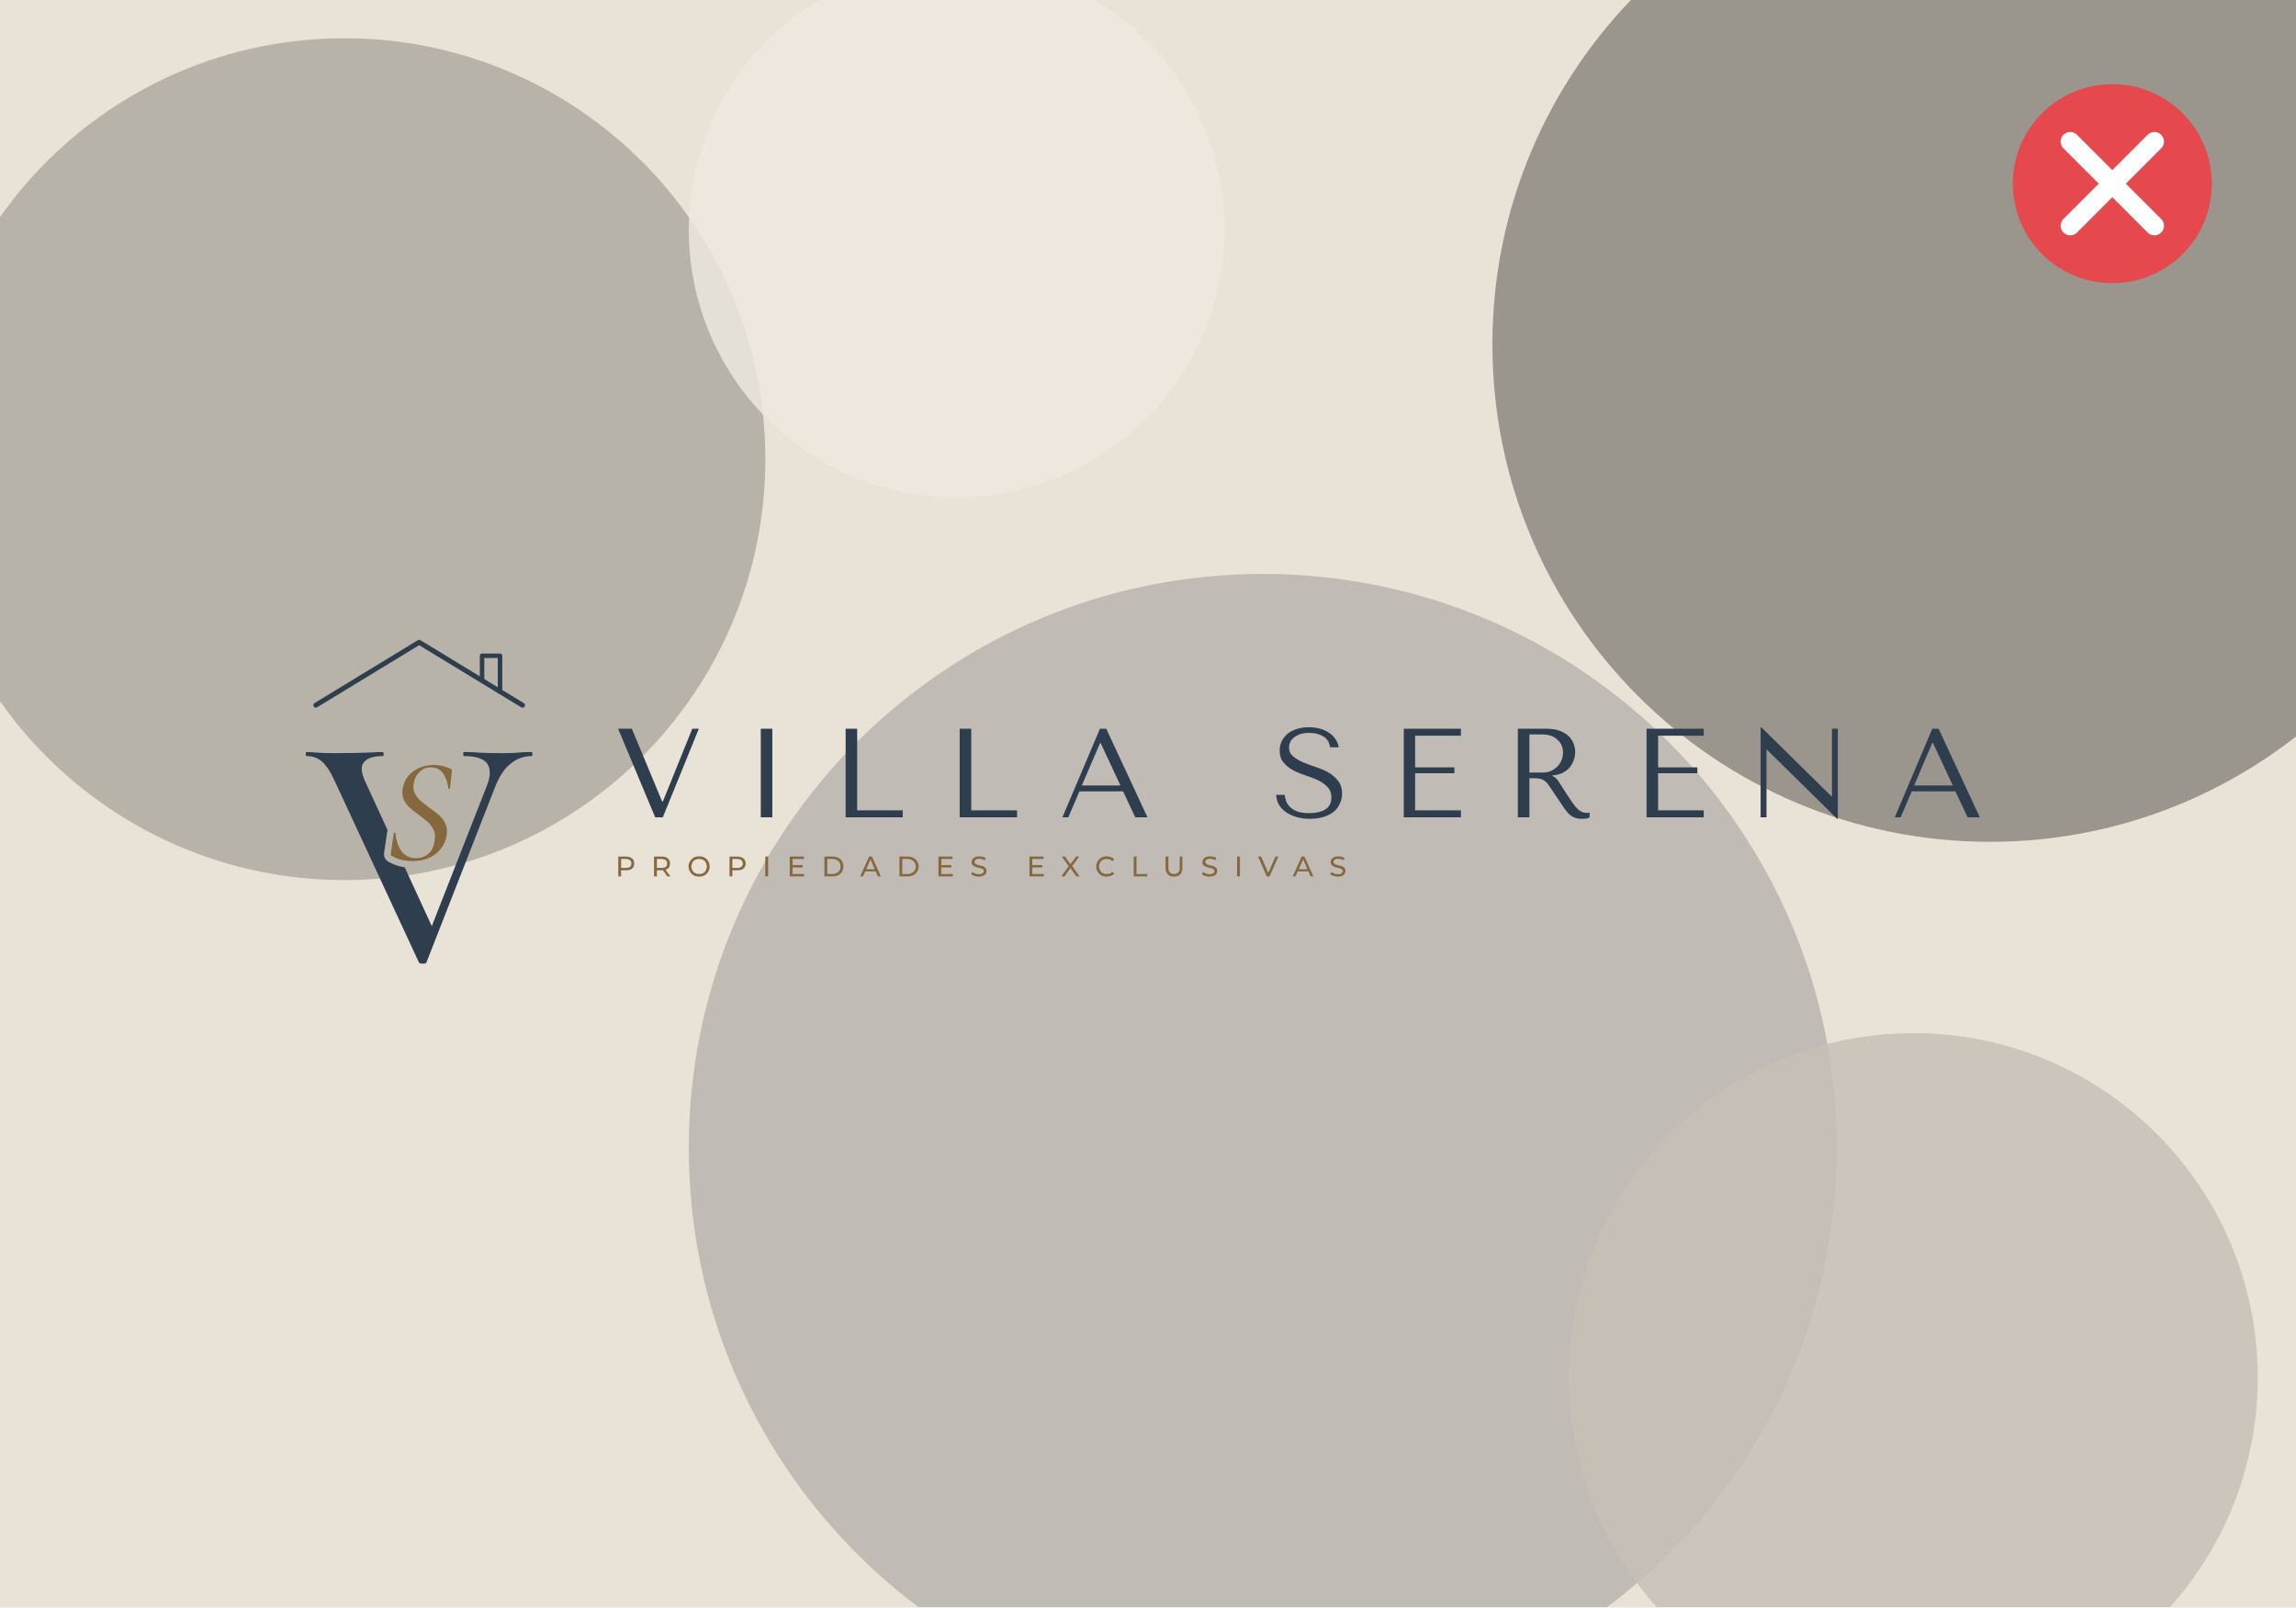
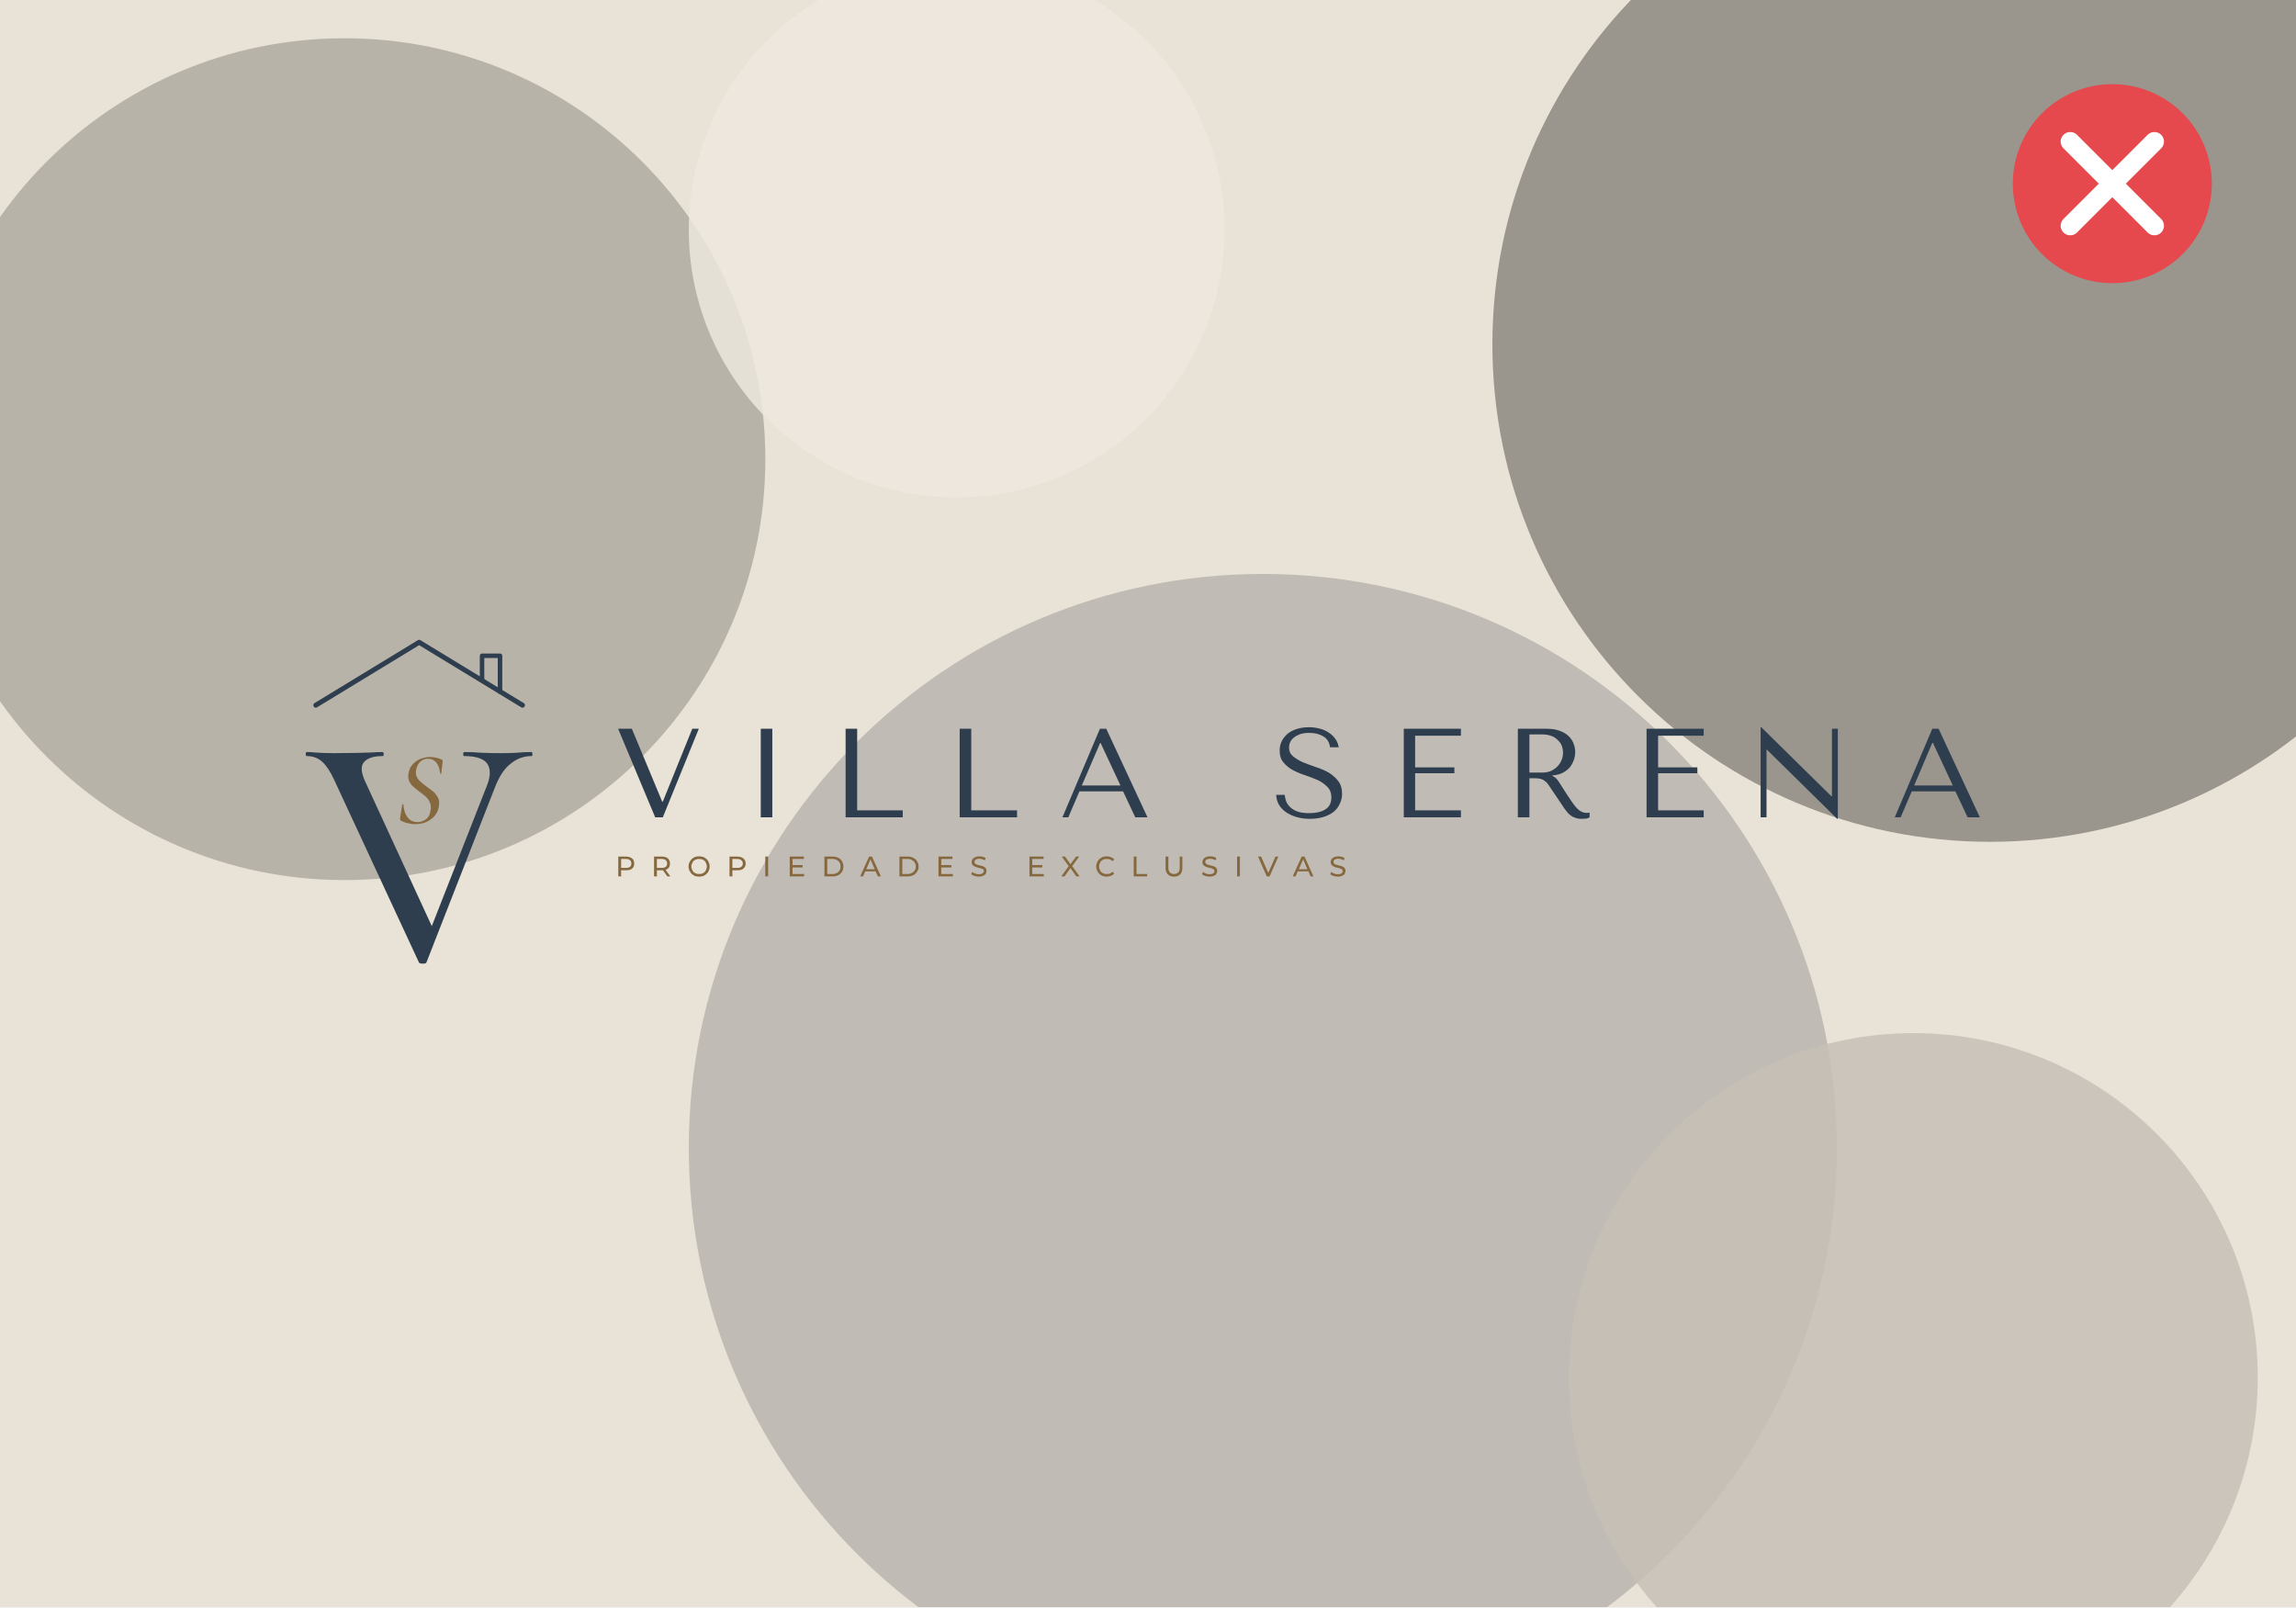
<svg xmlns="http://www.w3.org/2000/svg" viewBox="0 0 600 420" width="600" height="420">
-   <clipPath id="c615">
+   <clipPath id="c25">
    <rect width="600" height="420" />
  </clipPath>
-   <g clip-path="url(#c615)">
+   <g clip-path="url(#c25)">
    <rect width="600" height="420" fill="#E9E2D6" />
    <circle cx="90" cy="120" r="110" fill="#AFAAA0" opacity="0.85" />
    <circle cx="330" cy="300" r="150" fill="#B8B5AF" opacity="0.85" />
    <circle cx="520" cy="90" r="130" fill="#8C8880" opacity="0.85" />
    <circle cx="250" cy="60" r="70" fill="#EDE8DE" opacity="0.85" />
    <circle cx="500" cy="360" r="90" fill="#C6C0B6" opacity="0.85" />
    <g transform="translate(80 167.3)">
      <g transform="scale(0.57)">
        <g transform="translate(-51.19 -15.5)">
          <g transform="scale(1.03)">
            <path d="M54 44 L100 16 L146 44" fill="none" stroke="#2F3E4E" stroke-width="2.2" stroke-linecap="round" stroke-linejoin="round" />
            <path d="M128 33 V22 H136 V38" fill="none" stroke="#2F3E4E" stroke-width="2" stroke-linecap="round" stroke-linejoin="round" />
-             <mask id="k614" maskUnits="userSpaceOnUse" x="-50" y="-50" width="400" height="400">
-               <rect x="-50" y="-50" width="400" height="400" fill="#fff" />
-               <g fill="#000">
-                 <path d="M12.3 0.8Q10 0.8 7.8 0.3Q5.6 -0.2 3.2 -1.5Q2.9 -1.7 2.8 -1.9Q2.7 -2.2 2.8 -2.7L4.1 -11.6Q4.1 -11.9 4.5 -11.9Q4.8 -11.9 4.9 -11.6Q5.1 -8.4 6.2 -5.9Q7.3 -3.4 9.2 -1.9Q11.1 -0.5 13.9 -0.5Q15.9 -0.5 17.6 -1.2Q19.3 -2 20.6 -3.6Q21.8 -5.3 22.2 -7.9Q22.8 -10.8 21.9 -13Q20.9 -15.1 19.1 -16.7Q17.2 -18.3 15.2 -19.8Q13.1 -21.3 11.3 -22.9Q9.5 -24.5 8.5 -26.6Q7.6 -28.7 8.1 -31.7Q8.8 -35.2 10.9 -37.5Q13 -39.7 15.9 -40.9Q18.9 -42 21.9 -42Q23.6 -42 25.5 -41.6Q27.3 -41.2 29.2 -40.4Q30.1 -39.9 30 -39.3L29.1 -31.5Q29.1 -31.4 28.7 -31.4Q28.4 -31.4 28.4 -31.5Q28.1 -34 27.2 -36.1Q26.3 -38.3 24.8 -39.6Q23.2 -40.9 20.6 -40.9Q18.2 -40.9 16.7 -39.8Q15.1 -38.7 14.2 -37.2Q13.3 -35.6 13 -33.9Q12.5 -31.2 13.5 -29.3Q14.4 -27.4 16.2 -25.9Q18 -24.4 19.9 -23Q22.1 -21.4 24.1 -19.8Q26 -18.1 27.1 -15.8Q28.1 -13.6 27.6 -10.4Q27.1 -7.3 25.1 -4.8Q23.2 -2.2 20 -0.7Q16.8 0.8 12.3 0.8Z" transform="translate(101 92) scale(1) translate(-16.39 20.59)" fill="#000" stroke="#000" stroke-width="6" stroke-linejoin="round" />
-               </g>
-             </mask>
-             <g mask="url(#k614)">
-               <path d="M100.2 -93.8Q100.6 -93.8 100.6 -92.8Q100.6 -92 100.2 -92Q95.1 -92 91 -88.7Q86.8 -85.5 84 -78.3L53.4 -0.1Q53.2 0.4 51.8 0.4Q50.4 0.4 50.1 -0.1L12.4 -81.3Q9.9 -86.8 7.1 -89.4Q4.3 -92 0.1 -92Q-0.3 -92 -0.3 -92.8Q-0.3 -93.8 0.1 -93.8Q2.1 -93.8 3.8 -93.6Q5.4 -93.5 7.3 -93.4Q9.3 -93.3 12.2 -93.3Q17.8 -93.3 21.9 -93.4Q25.9 -93.5 28.8 -93.6Q31.6 -93.8 33.9 -93.8Q34.4 -93.8 34.4 -92.8Q34.4 -92 33.9 -92Q27.9 -92 25.6 -89.3Q23.4 -86.7 26.1 -80.8L55.8 -16.3L80.4 -79Q82.8 -85.2 80.5 -88.6Q78.1 -92 70.2 -92Q69.8 -92 69.8 -92.8Q69.8 -93.8 70.2 -93.8Q74.1 -93.8 77.6 -93.5Q81.1 -93.3 86.8 -93.3Q91.2 -93.3 93.8 -93.5Q96.5 -93.8 100.2 -93.8Z" transform="translate(100 112) scale(1) translate(-50.17 46.65)" fill="#2F3E4E" />
-             </g>
-             <path d="M12.3 0.8Q10 0.8 7.8 0.3Q5.6 -0.2 3.2 -1.5Q2.9 -1.7 2.8 -1.9Q2.7 -2.2 2.8 -2.7L4.1 -11.6Q4.1 -11.9 4.5 -11.9Q4.8 -11.9 4.9 -11.6Q5.1 -8.4 6.2 -5.9Q7.3 -3.4 9.2 -1.9Q11.1 -0.5 13.9 -0.5Q15.9 -0.5 17.6 -1.2Q19.3 -2 20.6 -3.6Q21.8 -5.3 22.2 -7.9Q22.8 -10.8 21.9 -13Q20.9 -15.1 19.1 -16.7Q17.2 -18.3 15.2 -19.8Q13.1 -21.3 11.3 -22.9Q9.5 -24.5 8.5 -26.6Q7.6 -28.7 8.1 -31.7Q8.8 -35.2 10.9 -37.5Q13 -39.7 15.9 -40.9Q18.9 -42 21.9 -42Q23.6 -42 25.5 -41.6Q27.3 -41.2 29.2 -40.4Q30.1 -39.9 30 -39.3L29.1 -31.5Q29.1 -31.4 28.7 -31.4Q28.4 -31.4 28.4 -31.5Q28.1 -34 27.2 -36.1Q26.3 -38.3 24.8 -39.6Q23.2 -40.9 20.6 -40.9Q18.2 -40.9 16.7 -39.8Q15.1 -38.7 14.2 -37.2Q13.3 -35.6 13 -33.9Q12.5 -31.2 13.5 -29.3Q14.4 -27.4 16.2 -25.9Q18 -24.4 19.9 -23Q22.1 -21.4 24.1 -19.8Q26 -18.1 27.1 -15.8Q28.1 -13.6 27.6 -10.4Q27.1 -7.3 25.1 -4.8Q23.2 -2.2 20 -0.7Q16.8 0.8 12.3 0.8Z" transform="translate(101 92) scale(1) translate(-16.39 20.59)" fill="#86683F" />
+             <path d="M100.2 -93.8Q100.6 -93.8 100.6 -92.8Q100.6 -92 100.2 -92Q95.1 -92 91 -88.7Q86.8 -85.5 84 -78.3L53.4 -0.1Q53.2 0.4 51.8 0.4Q50.4 0.4 50.1 -0.1L12.4 -81.3Q9.9 -86.8 7.1 -89.4Q4.3 -92 0.1 -92Q-0.3 -92 -0.3 -92.8Q-0.3 -93.8 0.1 -93.8Q2.1 -93.8 3.8 -93.6Q5.4 -93.5 7.3 -93.4Q9.3 -93.3 12.2 -93.3Q17.8 -93.3 21.9 -93.4Q25.9 -93.5 28.8 -93.6Q31.6 -93.8 33.9 -93.8Q34.4 -93.8 34.4 -92.8Q34.4 -92 33.9 -92Q27.9 -92 25.6 -89.3Q23.4 -86.7 26.1 -80.8L55.8 -16.3L80.4 -79Q82.8 -85.2 80.5 -88.6Q78.1 -92 70.2 -92Q69.8 -92 69.8 -92.8Q69.8 -93.8 70.2 -93.8Q74.1 -93.8 77.6 -93.5Q81.1 -93.3 86.8 -93.3Q91.2 -93.3 93.8 -93.5Q96.5 -93.8 100.2 -93.8Z" transform="translate(100 112) scale(1) translate(-50.17 46.65)" fill="#2F3E4E" />
+             <path d="M8.6 0.6Q7 0.6 5.5 0.2Q3.9 -0.1 2.2 -1Q2 -1.1 2 -1.4Q1.9 -1.6 1.9 -1.9L2.9 -8.1Q2.9 -8.3 3.1 -8.3Q3.4 -8.3 3.4 -8.1Q3.6 -5.9 4.3 -4.1Q5.1 -2.3 6.4 -1.3Q7.7 -0.3 9.7 -0.3Q11.1 -0.3 12.3 -0.9Q13.5 -1.4 14.4 -2.5Q15.2 -3.7 15.5 -5.5Q15.9 -7.5 15.2 -9Q14.6 -10.5 13.3 -11.7Q12 -12.8 10.6 -13.8Q9.2 -14.9 7.9 -16Q6.6 -17.1 6 -18.5Q5.3 -20 5.7 -22.1Q6.1 -24.5 7.6 -26.1Q9.1 -27.7 11.1 -28.5Q13.2 -29.3 15.3 -29.3Q16.5 -29.3 17.8 -29Q19 -28.8 20.4 -28.2Q21 -27.8 20.9 -27.4L20.3 -22Q20.3 -21.8 20 -21.8Q19.8 -21.8 19.8 -22Q19.6 -23.7 19 -25.2Q18.4 -26.7 17.2 -27.6Q16.1 -28.5 14.4 -28.5Q12.7 -28.5 11.6 -27.7Q10.5 -27 9.9 -25.9Q9.3 -24.8 9.1 -23.6Q8.7 -21.8 9.4 -20.4Q10 -19.1 11.3 -18.1Q12.5 -17 13.9 -16Q15.4 -14.9 16.8 -13.8Q18.1 -12.6 18.9 -11Q19.6 -9.5 19.2 -7.3Q18.9 -5.1 17.5 -3.3Q16.1 -1.6 13.9 -0.5Q11.7 0.6 8.6 0.6Z" transform="translate(101 82) scale(1) translate(-11.42 14.35)" fill="#86683F" />
          </g>
        </g>
        <g transform="translate(143.07 40.62)">
          <g transform="translate(-1.74 40.6)">
            <path fill="#2F3E4E" d="M1.7 -40.6 18.7 0H22.2L38.7 -40.6H35.7L22.2 -7.2H21.9L8 -40.6ZM67.1 -40.6V0H72.4V-40.6ZM106 0V-40.6H111.3V-3.2H132.2V0ZM158.3 0V-40.6H163.6V-3.2H184.6V0ZM233.2 -11.9 238.8 0H244.4L225.5 -40.6H222.6L205.4 0H208.1L213.2 -11.9ZM232 -14.6H214.3L222.7 -34.1H222.9ZM303.4 -10.3Q303.5 -7.8 304.7 -5.7Q305.9 -3.7 308 -2.3Q310 -0.9 312.8 -0.1Q315.6 0.7 318.9 0.7Q322.2 0.7 324.9 -0.1Q327.6 -0.9 329.6 -2.4Q331.5 -3.9 332.5 -6.1Q333.6 -8.2 333.6 -10.8Q333.6 -14.4 331.8 -16.7Q330 -19 327.3 -20.6Q324.6 -22.1 321.4 -23.1Q318.2 -24.2 315.5 -25.3Q312.9 -26.5 311.1 -28Q309.3 -29.5 309.3 -32Q309.3 -33.4 309.9 -34.6Q310.5 -35.8 311.7 -36.7Q312.9 -37.6 314.6 -38.2Q316.3 -38.7 318.6 -38.7Q322.4 -38.7 325 -37.1Q327.6 -35.6 328.1 -32.1H332.1Q331.7 -34.3 330.5 -36Q329.3 -37.7 327.4 -38.9Q325.6 -40.1 323.2 -40.7Q320.9 -41.3 318.3 -41.3Q315.6 -41.3 313.2 -40.6Q310.8 -39.9 309 -38.6Q307.2 -37.2 306.1 -35.2Q305 -33.2 305 -30.6Q305 -27.1 306.8 -25.1Q308.5 -23 311.1 -21.6Q313.8 -20.2 316.9 -19.2Q319.9 -18.2 322.6 -17Q325.2 -15.7 326.9 -13.9Q328.7 -12.1 328.7 -9.1Q328.7 -5.3 325.9 -3.6Q323.2 -1.9 318.6 -1.9Q314.9 -1.9 312.7 -2.8Q310.5 -3.8 309.4 -5.1Q308.2 -6.4 307.8 -7.9Q307.4 -9.3 307.3 -10.3ZM361.9 -40.6V0H388.1V-3.2H367.1V-20.2H385.1V-22.9H367.1V-37.4H388.1V-40.6ZM414.2 -40.6V0H419.5V-17.9H422Q423.6 -17.9 424.7 -17.6Q425.8 -17.3 426.6 -16.6Q427.5 -16 428.3 -14.8Q429 -13.7 430.1 -12.1L434.7 -5.3Q435.5 -4 436.4 -2.9Q437.2 -1.8 438.2 -1Q439.2 -0.2 440.4 0.2Q441.7 0.7 443.4 0.7Q444.7 0.7 445.5 0.6Q446.3 0.5 447.1 0V-2.1Q446.8 -2.1 446.5 -2.1Q446.3 -2 446 -2Q444.7 -2 443.8 -2.4Q442.9 -2.7 442.1 -3.4Q441.3 -4.1 440.5 -5Q439.8 -6 438.9 -7.2Q436.5 -10.7 435.2 -12.8Q433.8 -15 433.1 -16.1Q432.3 -17.3 431.8 -17.8Q431.3 -18.3 430.6 -18.7L430 -19V-19.2Q432.8 -19.4 434.8 -20.4Q436.8 -21.5 438.1 -23Q439.3 -24.6 439.9 -26.4Q440.5 -28.2 440.5 -30Q440.5 -31.6 439.9 -33.4Q439.3 -35.3 437.8 -36.9Q436.3 -38.5 433.8 -39.5Q431.2 -40.6 427.3 -40.6ZM419.5 -38H425.3Q427.5 -38 429.3 -37.4Q431.1 -36.8 432.3 -35.6Q433.6 -34.5 434.3 -32.9Q434.9 -31.4 434.9 -29.5Q434.9 -28 434.3 -26.4Q433.7 -24.8 432.5 -23.5Q431.3 -22.2 429.5 -21.3Q427.7 -20.5 425.4 -20.5H419.5ZM473.2 -40.6V0H499.4V-3.2H478.5V-20.2H496.5V-22.9H478.5V-37.4H499.4V-40.6ZM558.2 -40.6V-9.6H558L525.8 -41.3H525.5V0H528.2V-31H528.4L560.6 0.7H560.9V-40.6ZM614.8 -11.9 620.4 0H626L607.1 -40.6H604.2L587 0H589.7L594.8 -11.9ZM613.6 -14.6H595.9L604.2 -34.1H604.5Z" />
          </g>
          <g transform="translate(-1.36 67.7)">
            <path fill="#86683F" d="M1.4 0V-9.1H4.9Q6.1 -9.1 7 -8.7Q7.8 -8.3 8.3 -7.6Q8.7 -6.9 8.7 -5.9Q8.7 -4.9 8.3 -4.2Q7.8 -3.5 7 -3.1Q6.1 -2.8 4.9 -2.8H2.7V0ZM2.7 -3.9H4.9Q6.1 -3.9 6.8 -4.4Q7.4 -5 7.4 -5.9Q7.4 -6.9 6.8 -7.4Q6.1 -8 4.9 -8H2.7ZM17.8 0V-9.1H21.3Q23.1 -9.1 24.1 -8.3Q25.1 -7.4 25.1 -5.9Q25.1 -4.9 24.7 -4.2Q24.2 -3.5 23.4 -3.1Q23.2 -3.1 23.1 -3L25.3 0H23.9L21.9 -2.8Q21.6 -2.8 21.3 -2.8H19.1V0ZM19.1 -3.9H21.3Q22.5 -3.9 23.2 -4.4Q23.8 -5 23.8 -5.9Q23.8 -6.9 23.2 -7.4Q22.5 -8 21.3 -8H19.1ZM38.5 0.1Q37.4 0.1 36.5 -0.2Q35.7 -0.6 35 -1.2Q34.4 -1.9 34 -2.7Q33.6 -3.5 33.6 -4.5Q33.6 -5.6 34 -6.4Q34.4 -7.2 35 -7.9Q35.7 -8.5 36.5 -8.9Q37.4 -9.2 38.5 -9.2Q39.5 -9.2 40.4 -8.9Q41.3 -8.5 41.9 -7.9Q42.6 -7.3 42.9 -6.4Q43.3 -5.6 43.3 -4.5Q43.3 -3.5 42.9 -2.7Q42.6 -1.8 41.9 -1.2Q41.3 -0.6 40.4 -0.2Q39.5 0.1 38.5 0.1ZM38.5 -1.1Q39.2 -1.1 39.9 -1.3Q40.5 -1.6 41 -2Q41.5 -2.5 41.7 -3.2Q42 -3.8 42 -4.5Q42 -5.3 41.7 -5.9Q41.5 -6.6 41 -7.1Q40.5 -7.5 39.9 -7.8Q39.2 -8 38.5 -8Q37.7 -8 37.1 -7.8Q36.4 -7.5 35.9 -7.1Q35.5 -6.6 35.2 -5.9Q34.9 -5.3 34.9 -4.5Q34.9 -3.8 35.2 -3.2Q35.5 -2.5 35.9 -2Q36.4 -1.6 37.1 -1.3Q37.7 -1.1 38.5 -1.1ZM52.4 0V-9.1H56Q57.2 -9.1 58 -8.7Q58.9 -8.3 59.3 -7.6Q59.8 -6.9 59.8 -5.9Q59.8 -4.9 59.3 -4.2Q58.9 -3.5 58 -3.1Q57.2 -2.8 56 -2.8H53.7V0ZM53.7 -3.9H56Q57.2 -3.9 57.8 -4.4Q58.5 -5 58.5 -5.9Q58.5 -6.9 57.8 -7.4Q57.2 -8 56 -8H53.7ZM68.8 0V-9.1H70.1V0ZM80 0V-9.1H86.5V-8H81.3V-5.2H85.9V-4.1H81.3V-1.1H86.6V0ZM95.9 0V-9.1H99.7Q101.2 -9.1 102.3 -8.5Q103.4 -8 104 -6.9Q104.6 -5.9 104.6 -4.5Q104.6 -3.2 104 -2.2Q103.4 -1.1 102.3 -0.6Q101.2 0 99.7 0ZM97.2 -1.1H99.6Q100.8 -1.1 101.6 -1.6Q102.4 -2 102.9 -2.8Q103.3 -3.5 103.3 -4.5Q103.3 -5.6 102.9 -6.3Q102.4 -7.1 101.6 -7.5Q100.8 -8 99.6 -8H97.2ZM112.3 0 116.4 -9.1H117.7L121.8 0H120.4L119.4 -2.3H114.6L113.6 0ZM119 -3.3 117 -7.8 115.1 -3.3ZM130.3 0V-9.1H134.1Q135.6 -9.1 136.7 -8.5Q137.8 -8 138.4 -6.9Q139.1 -5.9 139.1 -4.5Q139.1 -3.2 138.4 -2.2Q137.8 -1.1 136.7 -0.6Q135.6 0 134.1 0ZM131.6 -1.1H134.1Q135.2 -1.1 136 -1.6Q136.9 -2 137.3 -2.8Q137.8 -3.5 137.8 -4.5Q137.8 -5.6 137.3 -6.3Q136.9 -7.1 136 -7.5Q135.2 -8 134.1 -8H131.6ZM148.2 0V-9.1H154.6V-8H149.5V-5.2H154.1V-4.1H149.5V-1.1H154.8V0ZM166.7 0.1Q165.7 0.1 164.7 -0.2Q163.8 -0.5 163.2 -1L163.7 -2.1Q164.2 -1.6 165 -1.3Q165.8 -1 166.7 -1Q167.5 -1 168 -1.2Q168.5 -1.4 168.7 -1.7Q169 -2 169 -2.4Q169 -2.9 168.7 -3.2Q168.3 -3.4 167.9 -3.6Q167.4 -3.8 166.8 -3.9Q166.2 -4.1 165.6 -4.2Q165 -4.4 164.5 -4.7Q164 -5 163.7 -5.4Q163.4 -5.9 163.4 -6.6Q163.4 -7.3 163.8 -7.9Q164.2 -8.5 165 -8.8Q165.7 -9.2 166.9 -9.2Q167.7 -9.2 168.5 -9Q169.3 -8.8 169.9 -8.4L169.4 -7.4Q168.8 -7.7 168.2 -7.9Q167.5 -8.1 166.9 -8.1Q166.2 -8.1 165.7 -7.9Q165.2 -7.7 165 -7.4Q164.7 -7.1 164.7 -6.7Q164.7 -6.2 165 -5.9Q165.3 -5.6 165.8 -5.4Q166.3 -5.3 166.9 -5.1Q167.5 -5 168.1 -4.8Q168.7 -4.7 169.1 -4.4Q169.6 -4.1 169.9 -3.7Q170.2 -3.2 170.2 -2.5Q170.2 -1.8 169.9 -1.2Q169.5 -0.6 168.7 -0.3Q167.9 0.1 166.7 0.1ZM189.9 0V-9.1H196.4V-8H191.2V-5.2H195.8V-4.1H191.2V-1.1H196.5V0ZM204.5 0 207.9 -4.7 204.7 -9.1H206.2L208.7 -5.6L211.3 -9.1H212.7L209.5 -4.7L212.9 0H211.4L208.7 -3.8L206 0ZM225.3 0.1Q224.3 0.1 223.4 -0.2Q222.5 -0.6 221.9 -1.2Q221.3 -1.8 220.9 -2.7Q220.5 -3.5 220.5 -4.5Q220.5 -5.6 220.9 -6.4Q221.3 -7.3 221.9 -7.9Q222.6 -8.5 223.4 -8.9Q224.3 -9.2 225.4 -9.2Q226.4 -9.2 227.3 -8.8Q228.2 -8.5 228.8 -7.8L228 -7Q227.4 -7.5 226.8 -7.8Q226.1 -8 225.4 -8Q224.6 -8 224 -7.8Q223.3 -7.5 222.8 -7.1Q222.4 -6.6 222.1 -5.9Q221.8 -5.3 221.8 -4.5Q221.8 -3.8 222.1 -3.2Q222.4 -2.5 222.8 -2Q223.3 -1.6 224 -1.3Q224.6 -1.1 225.4 -1.1Q226.1 -1.1 226.8 -1.3Q227.4 -1.6 228 -2.1L228.8 -1.3Q228.2 -0.6 227.3 -0.3Q226.4 0.1 225.3 0.1ZM237.7 0V-9.1H239V-1.1H243.9V0ZM256.2 0.1Q254.4 0.1 253.4 -0.9Q252.3 -1.9 252.3 -3.9V-9.1H253.6V-4Q253.6 -2.5 254.3 -1.8Q255 -1.1 256.2 -1.1Q257.4 -1.1 258.1 -1.8Q258.8 -2.5 258.8 -4V-9.1H260V-3.9Q260 -1.9 259 -0.9Q258 0.1 256.2 0.1ZM272.5 0.1Q271.5 0.1 270.5 -0.2Q269.6 -0.5 269 -1L269.5 -2.1Q270 -1.6 270.8 -1.3Q271.6 -1 272.5 -1Q273.3 -1 273.8 -1.2Q274.3 -1.4 274.5 -1.7Q274.7 -2 274.7 -2.4Q274.7 -2.9 274.4 -3.2Q274.1 -3.4 273.6 -3.6Q273.2 -3.8 272.6 -3.9Q272 -4.1 271.4 -4.2Q270.8 -4.4 270.3 -4.7Q269.8 -5 269.5 -5.4Q269.2 -5.9 269.2 -6.6Q269.2 -7.3 269.6 -7.9Q270 -8.5 270.7 -8.8Q271.5 -9.2 272.7 -9.2Q273.5 -9.2 274.3 -9Q275.1 -8.8 275.6 -8.4L275.2 -7.4Q274.6 -7.7 274 -7.9Q273.3 -8.1 272.7 -8.1Q271.9 -8.1 271.5 -7.9Q271 -7.7 270.7 -7.4Q270.5 -7.1 270.5 -6.7Q270.5 -6.2 270.8 -5.9Q271.1 -5.6 271.6 -5.4Q272.1 -5.3 272.7 -5.1Q273.3 -5 273.9 -4.8Q274.4 -4.7 274.9 -4.4Q275.4 -4.1 275.7 -3.7Q276 -3.2 276 -2.5Q276 -1.8 275.6 -1.2Q275.3 -0.6 274.5 -0.3Q273.7 0.1 272.5 0.1ZM285.1 0V-9.1H286.4V0ZM298.7 0 294.7 -9.1H296.1L299.4 -1.6L302.7 -9.1H304L300 0ZM310.6 0 314.7 -9.1H316L320.1 0H318.8L317.8 -2.3H312.9L311.9 0ZM317.3 -3.3 315.4 -7.8 313.4 -3.3ZM331.3 0.1Q330.3 0.1 329.3 -0.2Q328.4 -0.5 327.8 -1L328.3 -2.1Q328.8 -1.6 329.6 -1.3Q330.4 -1 331.3 -1Q332.1 -1 332.6 -1.2Q333.1 -1.4 333.3 -1.7Q333.5 -2 333.5 -2.4Q333.5 -2.9 333.2 -3.2Q332.9 -3.4 332.4 -3.6Q332 -3.8 331.4 -3.9Q330.8 -4.1 330.2 -4.2Q329.6 -4.4 329.1 -4.7Q328.6 -5 328.3 -5.4Q328 -5.9 328 -6.6Q328 -7.3 328.4 -7.9Q328.8 -8.5 329.5 -8.8Q330.3 -9.2 331.5 -9.2Q332.3 -9.2 333.1 -9Q333.9 -8.8 334.4 -8.4L334 -7.4Q333.4 -7.7 332.8 -7.9Q332.1 -8.1 331.5 -8.1Q330.7 -8.1 330.3 -7.9Q329.8 -7.7 329.5 -7.4Q329.3 -7.1 329.3 -6.7Q329.3 -6.2 329.6 -5.9Q329.9 -5.6 330.4 -5.4Q330.9 -5.3 331.5 -5.1Q332.1 -5 332.7 -4.8Q333.2 -4.7 333.7 -4.4Q334.2 -4.1 334.5 -3.7Q334.8 -3.2 334.8 -2.5Q334.8 -1.8 334.4 -1.2Q334.1 -0.6 333.3 -0.3Q332.5 0.1 331.3 0.1Z" />
          </g>
        </g>
      </g>
    </g>
  </g>
  <circle cx="552" cy="48" r="26" fill="#E5484D" />
  <path d="M541 37 L563 59 M563 37 L541 59" stroke="#fff" stroke-width="5" stroke-linecap="round" />
</svg>
